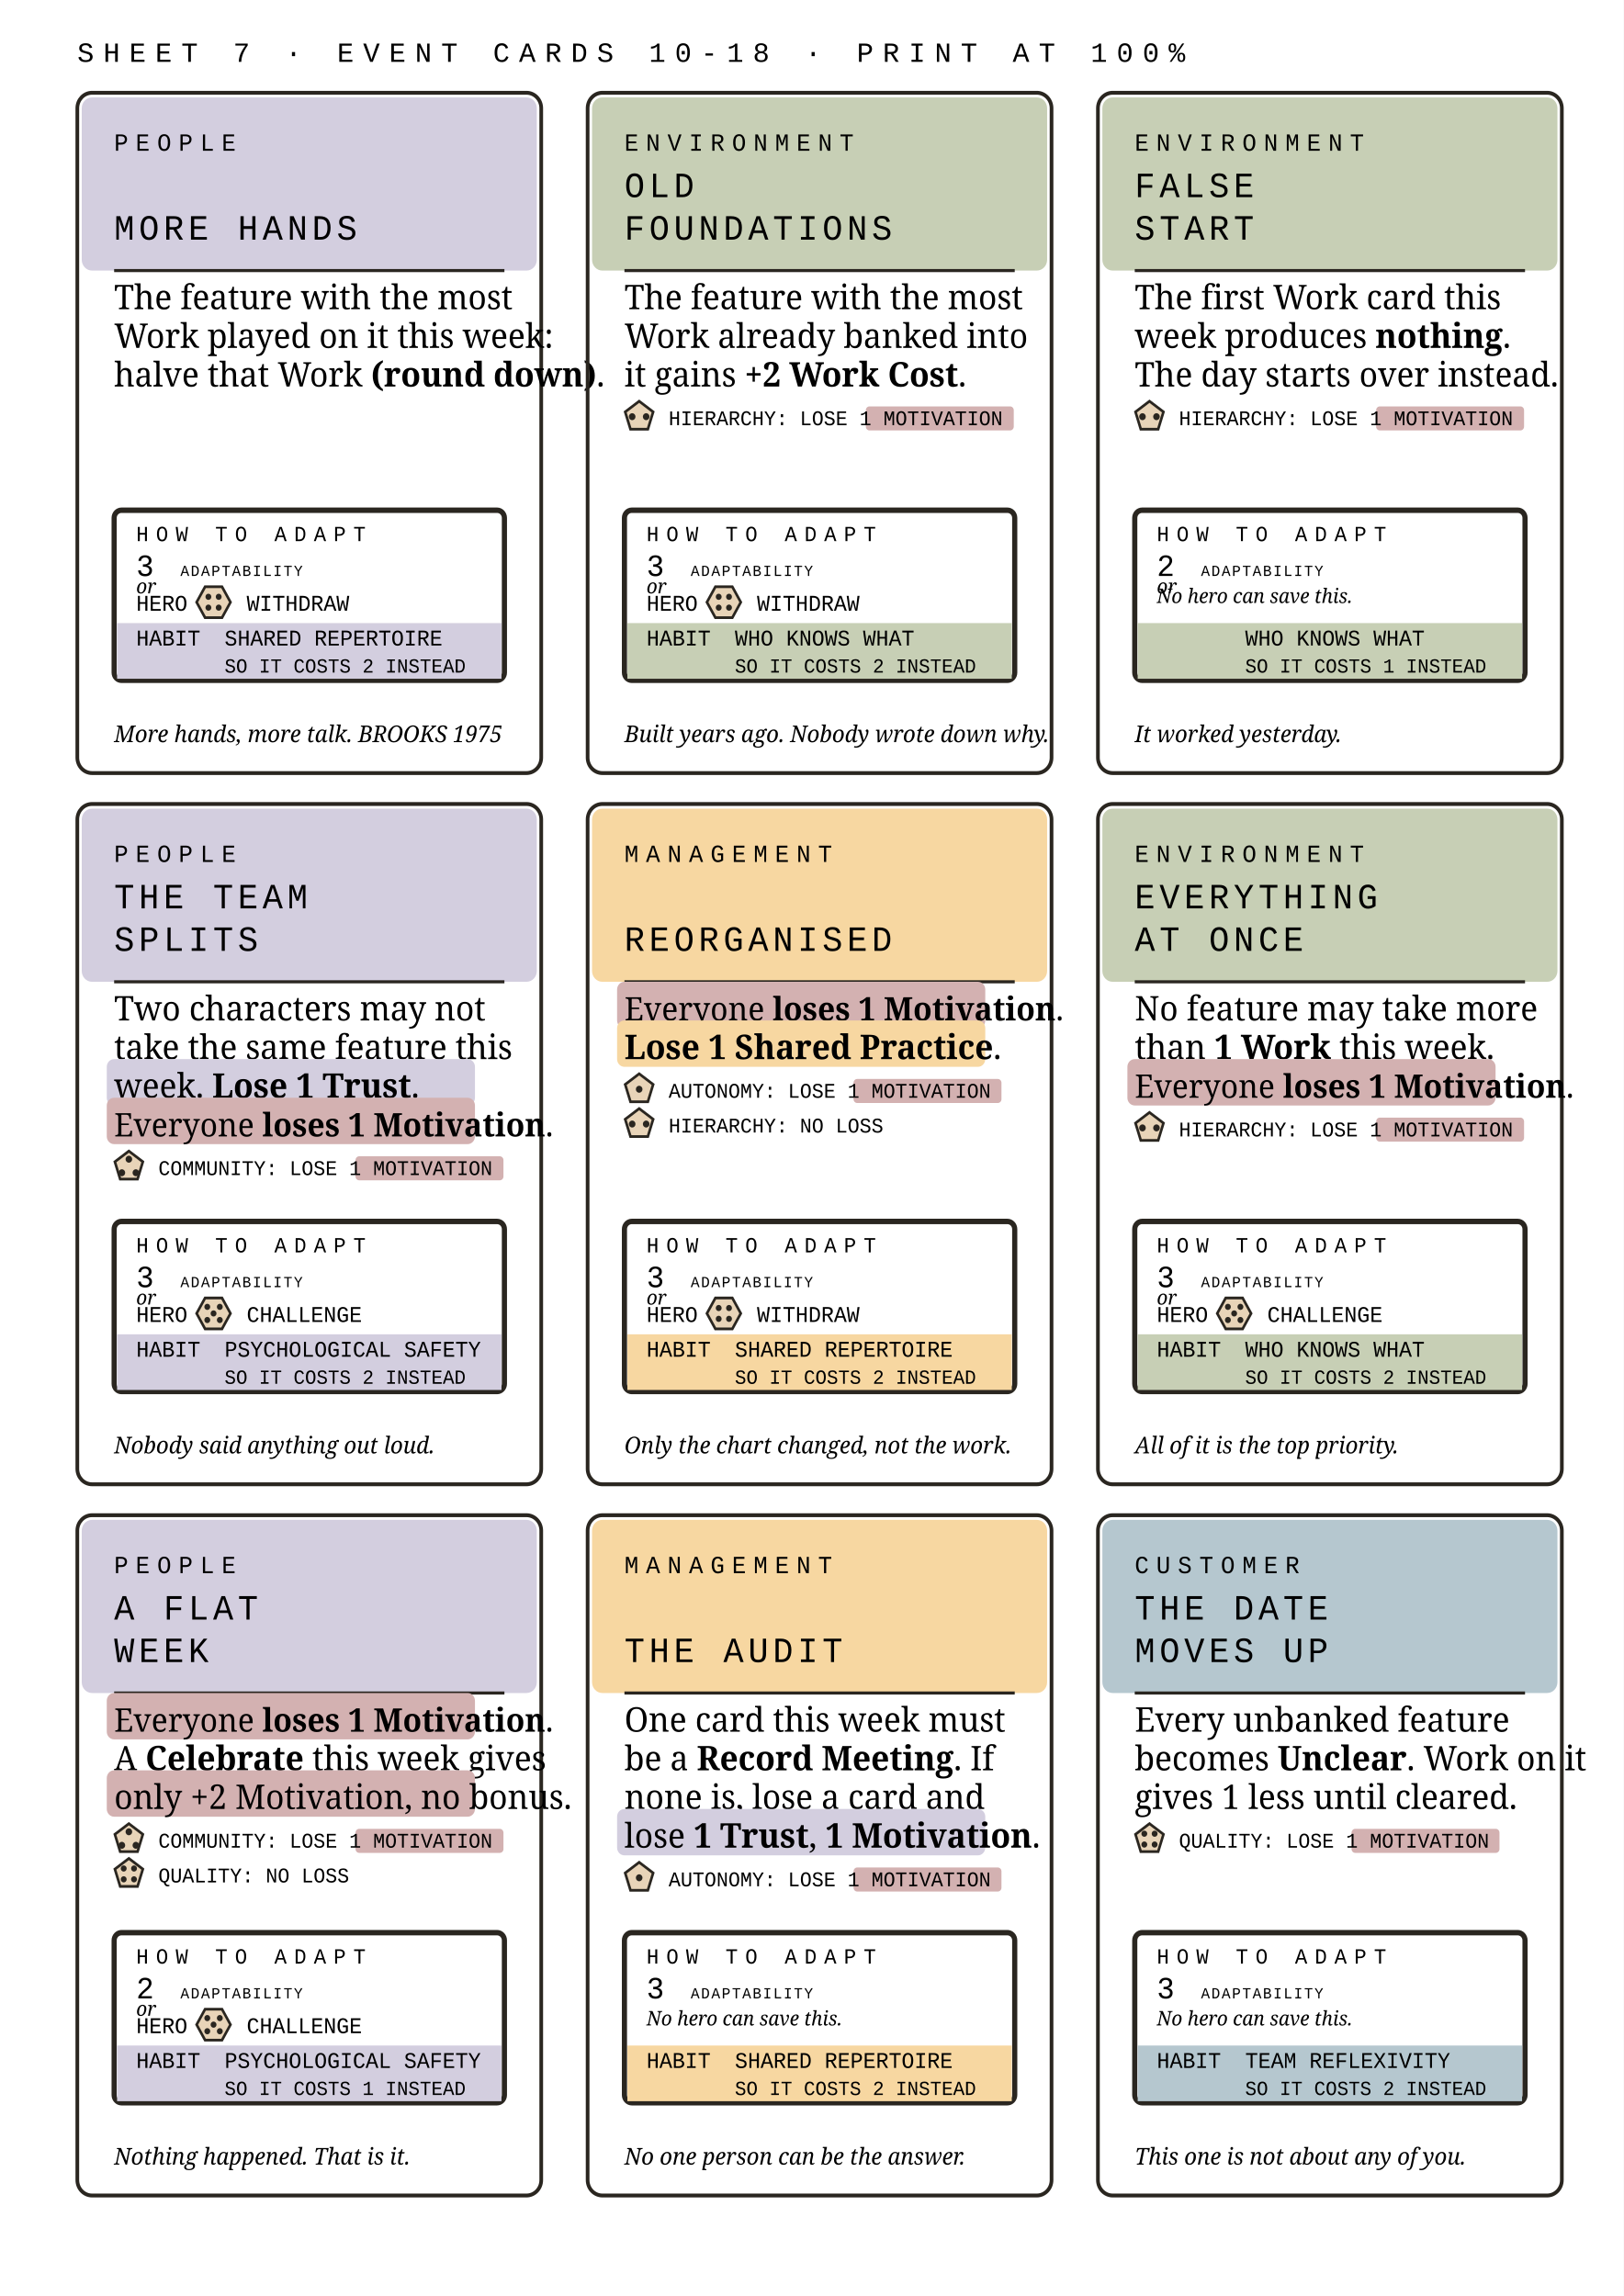
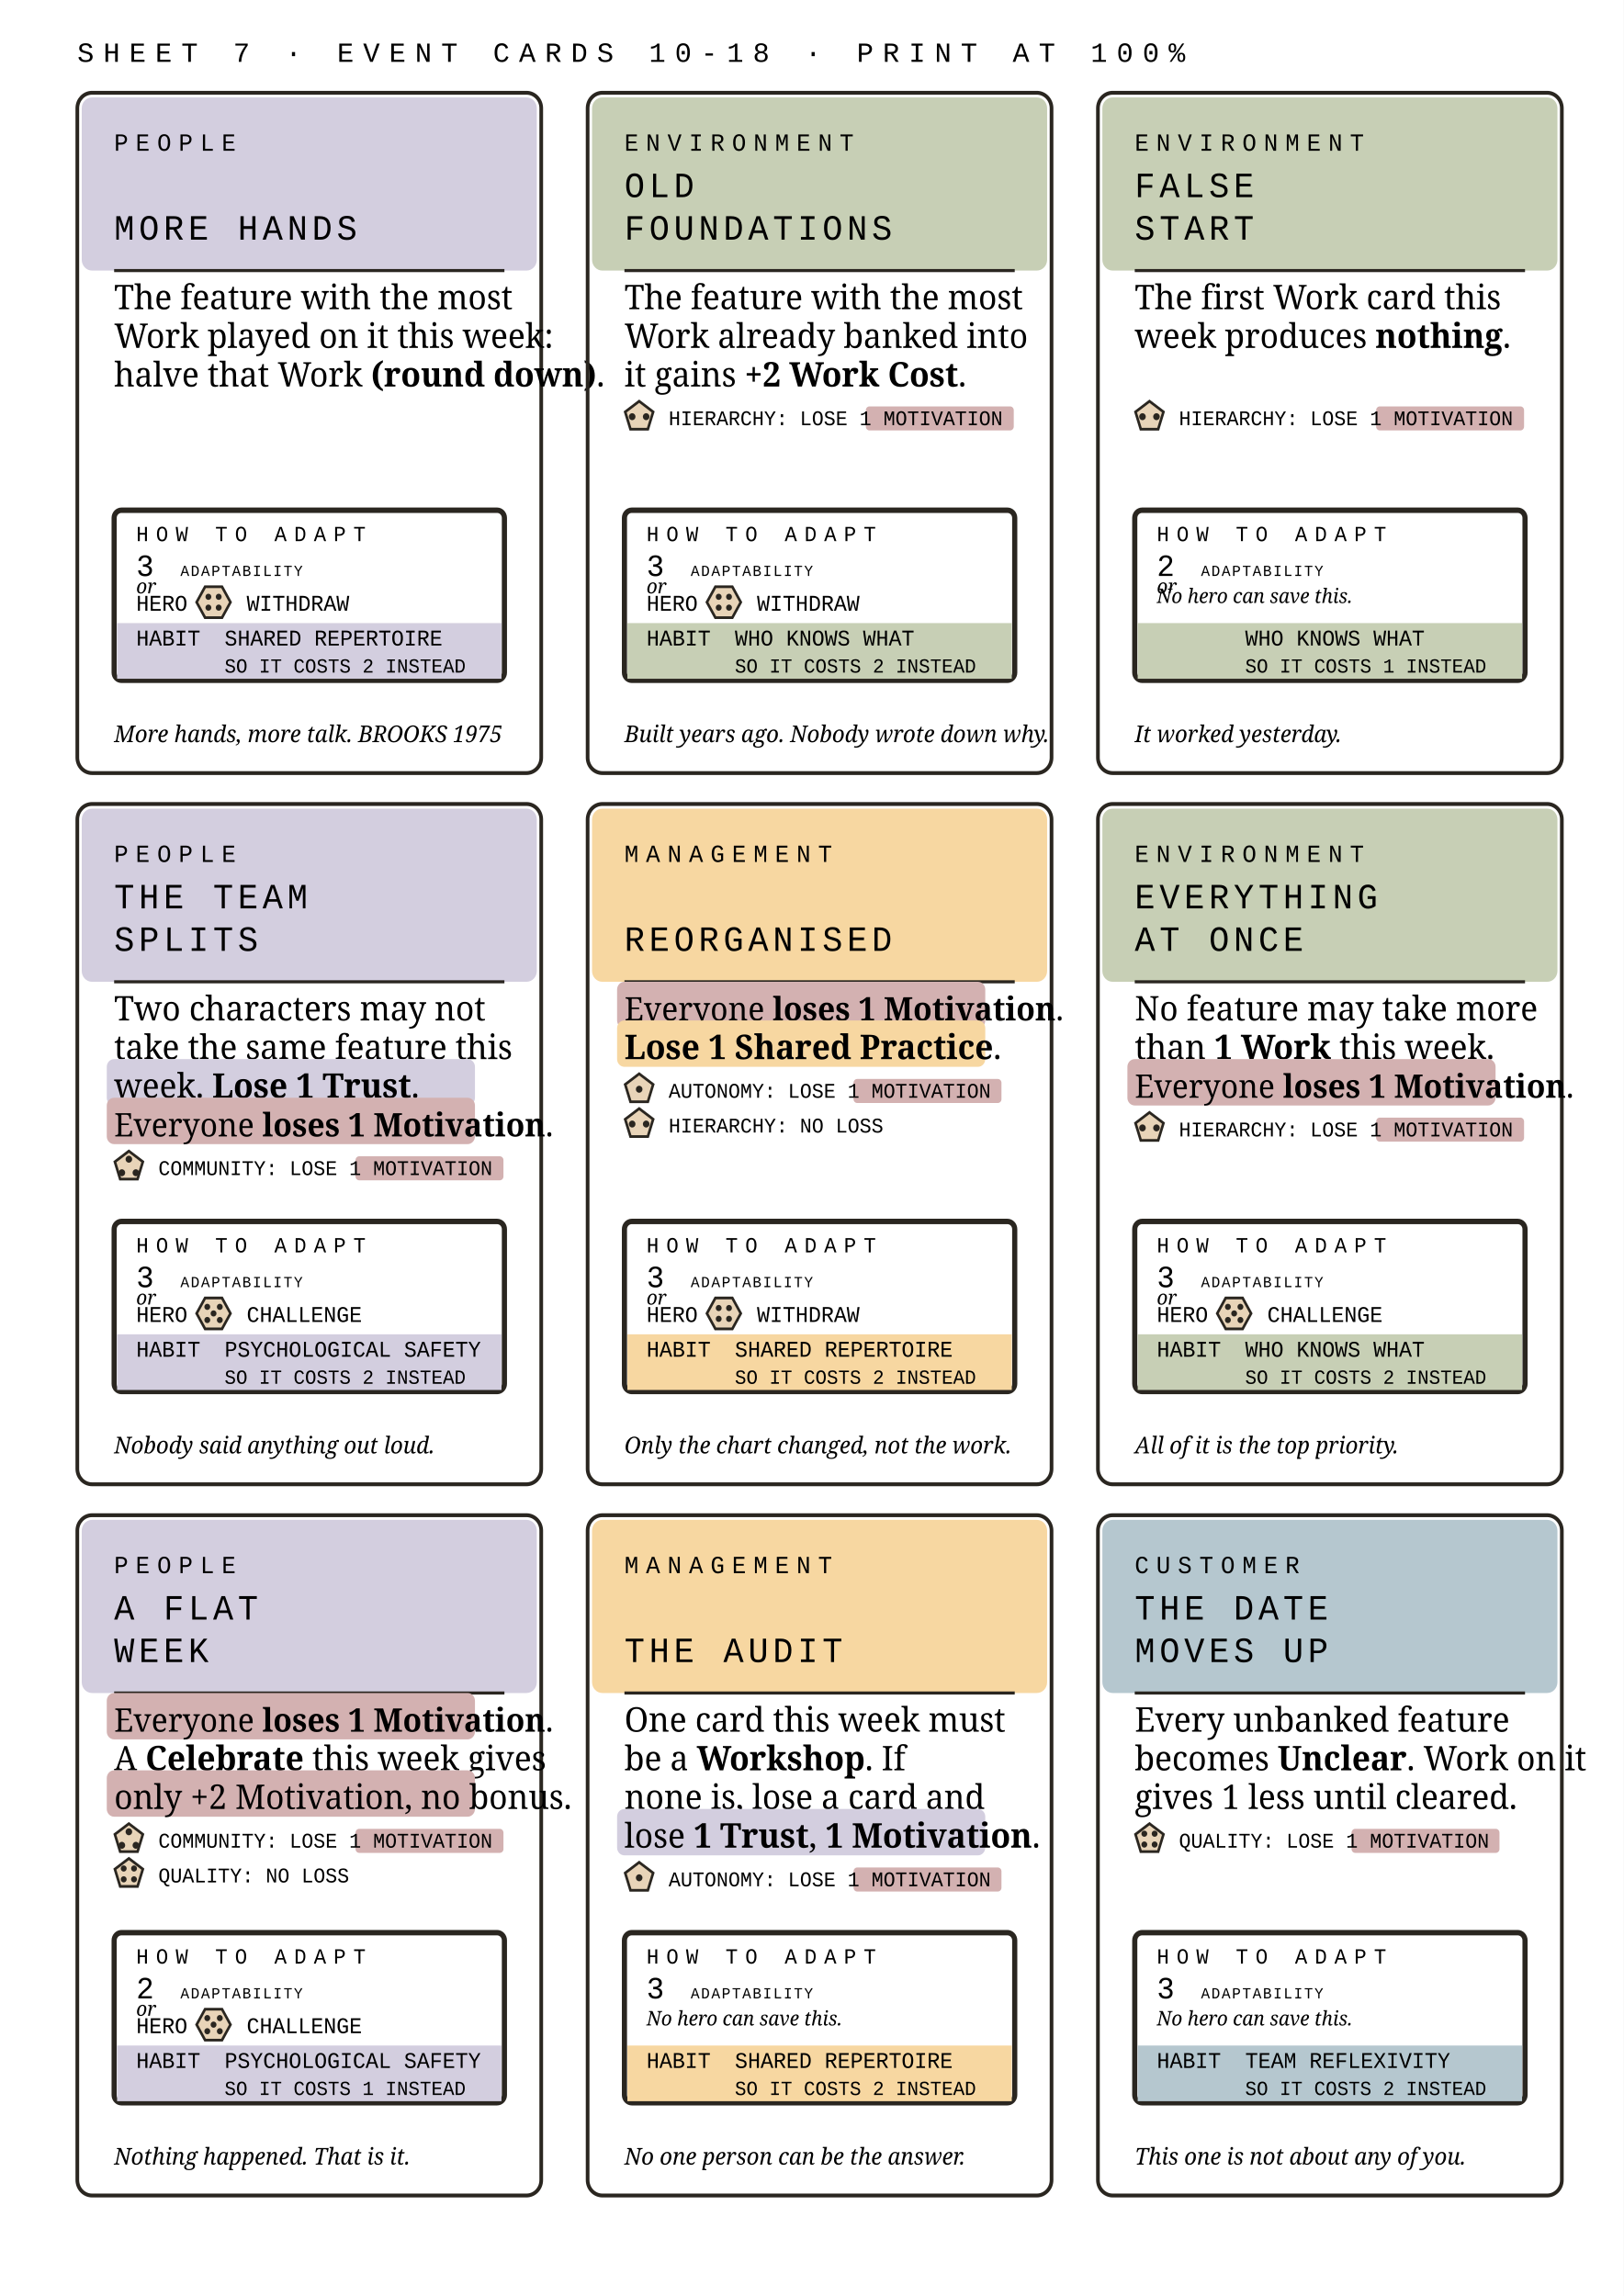
<svg xmlns="http://www.w3.org/2000/svg" width="210mm" height="297mm" viewBox="0 0 210 297">
  <style>
  .s { font-family:"EB Garamond",Garamond,Georgia,serif; fill:#000000; }
  .m { font-family:"IBM Plex Mono","Courier New",monospace; fill:#000000; }
  .c { fill:none; stroke:#2A2620; stroke-width:.5; }
  .h { stroke:#2A2620; stroke-width:.4; fill:none; }
  .w { fill:none; stroke:#2A2620; stroke-width:.7; }
  .q { fill:#000000; }
  .lb { font-family:"IBM Plex Mono","Courier New",monospace; font-size:2.9px; fill:#000000; }
  .vl { font-family:"IBM Plex Mono","Courier New",monospace; font-size:2.9px; fill:#000000; }
  .ic { fill:#E8D4B8; stroke:#2A2620; stroke-width:.35; }
  .pip { fill:#2A2620; stroke:none; }
  .trust { fill:#000000; }
  .capab { fill:#000000; }
  .shpra { fill:#000000; }
  .adapt { fill:#000000; }
  /* header tint = the Ledger row that answers this category */
  .cat-ppl  { fill:#D3CEDF; }
  .cat-env  { fill:#C7CFB5; }
  .cat-mgmt { fill:#F7D7A1; }
  .cat-cust { fill:#B5C7CF; }
</style>
  <defs>
    <g id="i-base">
      <rect x="-2.1" y="-2.1" width="4.2" height="4.2" rx=".3" class="ic" />
    </g>
    <g id="i-legs">
      <polygon points="0,-2.5 2.2,1.4 -2.2,1.4" class="ic" />
    </g>
    <g id="i-head">
      <polygon points="2.3,0 1.15,2 -1.15,2 -2.3,0 -1.15,-2 1.15,-2" class="ic" />
    </g>
    <g id="i-item">
      <polygon points="0,-2.6 2.6,0 0,2.6 -2.6,0" class="ic" />
    </g>
    <g id="i-torso">
      <polygon points="0,-2 1.9,-.62 1.18,1.62 -1.18,1.62 -1.9,-.62" class="ic" />
    </g>
    <g id="q1">
      <circle cx="0" cy="0" r=".45" class="pip" />
    </g>
    <g id="q2">
      <circle cx="-.95" cy="0" r=".45" class="pip" />
      <circle cx=".95" cy="0" r=".45" class="pip" />
    </g>
    <g id="q3">
      <circle cx="0" cy="-.95" r=".45" class="pip" />
      <circle cx="-.95" cy=".8" r=".45" class="pip" />
      <circle cx=".95" cy=".8" r=".45" class="pip" />
    </g>
    <g id="q4">
      <circle cx="-.7" cy="-.7" r=".4" class="pip" />
      <circle cx=".7" cy="-.7" r=".4" class="pip" />
      <circle cx="-.7" cy=".7" r=".4" class="pip" />
      <circle cx=".7" cy=".7" r=".4" class="pip" />
    </g>
    <g id="q5">
      <circle cx="-.85" cy="-.85" r=".4" class="pip" />
      <circle cx=".85" cy="-.85" r=".4" class="pip" />
      <circle cx="0" cy="0" r=".4" class="pip" />
      <circle cx="-.85" cy=".85" r=".4" class="pip" />
      <circle cx=".85" cy=".85" r=".4" class="pip" />
    </g>
    <g id="reinforcements" transform="scale(.952381,1)">
      <rect x=".6" y=".6" width="61.8" height="22.4" rx="1.4" class="cat-ppl" />
      <rect width="63" height="88" rx="2" class="c" />
      <text x="5" y="7.5" class="m q" font-size="3.2" letter-spacing="1">PEOPLE</text>
      <text x="5" y="19" class="m" font-size="4.6" letter-spacing=".6">MORE HANDS</text>
      <line x1="5" y1="23" x2="58" y2="23" class="h" stroke-width=".7" />
      <text x="5" y="28" class="s" font-size="4.4">The feature with the most</text>
      <text x="5" y="33" class="s" font-size="4.4">Work played on it this week:</text>
      <text x="5" y="38" class="s" font-size="4.4">halve that Work <tspan font-weight="bold">(round down)</tspan>.</text>
      <rect x="5" y="54" width="53" height="22" rx="1" class="w" />
      <text x="8" y="58" class="m q" font-size="2.8" letter-spacing="1">HOW TO ADAPT</text>
      <text x="8" y="62.5" class="m" font-size="4">3</text>
      <text x="14" y="62.5" class="m q" font-size="2" letter-spacing=".2">ADAPTABILITY</text>
      <text x="8" y="64.75" class="s q" font-size="2.6" font-style="italic">or</text>
      <rect x="5.4" y="68.6" width="52.2" height="7.2" class="cat-ppl" />
      <text x="8" y="67" class="lb">HERO</text>
      <g transform="translate(18.5,65.9)">
        <use href="#i-head" />
        <use href="#q4" />
      </g>
      <text x="23" y="67" class="vl">WITHDRAW</text>
      <text x="8" y="71.5" class="lb">HABIT</text>
      <text x="20" y="71.5" class="vl shpra">SHARED REPERTOIRE</text>
      <text x="20" y="75" class="m" font-size="2.6">SO IT COSTS 2 INSTEAD</text>
      <text x="5" y="84" class="s" font-size="3" font-style="italic">More hands, more talk. BROOKS 1975</text>
    </g>
    <g id="legacy" transform="scale(.952381,1)">
      <rect x=".6" y=".6" width="61.8" height="22.4" rx="1.4" class="cat-env" />
      <rect width="63" height="88" rx="2" class="c" />
      <text x="5" y="7.5" class="m q" font-size="3.2" letter-spacing="1">ENVIRONMENT</text>
      <text x="5" y="13.5" class="m" font-size="4.6" letter-spacing=".6">OLD</text>
      <text x="5" y="19" class="m" font-size="4.6" letter-spacing=".6">FOUNDATIONS</text>
      <line x1="5" y1="23" x2="58" y2="23" class="h" stroke-width=".7" />
      <text x="5" y="28" class="s" font-size="4.4">The feature with the most</text>
      <text x="5" y="33" class="s" font-size="4.4">Work already banked into</text>
      <text x="5" y="38" class="s" font-size="4.4">it gains <tspan font-weight="bold">+2 Work Cost</tspan>.</text>
      <g transform="translate(7,41.9)">
        <use href="#i-torso" />
        <use href="#q2" />
      </g>
      <rect x="37.78" y="40.57" width="20.09" height="3.11" rx=".5" fill="#D3B1B1" />
      <text x="11" y="43" class="m" font-size="2.7">HIERARCHY: LOSE 1 MOTIVATION</text>
      <rect x="5" y="54" width="53" height="22" rx="1" class="w" />
      <text x="8" y="58" class="m q" font-size="2.8" letter-spacing="1">HOW TO ADAPT</text>
      <text x="8" y="62.5" class="m" font-size="4">3</text>
      <text x="14" y="62.5" class="m q" font-size="2" letter-spacing=".2">ADAPTABILITY</text>
      <text x="8" y="64.75" class="s q" font-size="2.6" font-style="italic">or</text>
      <rect x="5.4" y="68.6" width="52.2" height="7.2" class="cat-env" />
      <text x="8" y="67" class="lb">HERO</text>
      <g transform="translate(18.5,65.9)">
        <use href="#i-head" />
        <use href="#q4" />
      </g>
      <text x="23" y="67" class="vl">WITHDRAW</text>
      <text x="8" y="71.5" class="lb">HABIT</text>
      <text x="20" y="71.5" class="vl capab">WHO KNOWS WHAT</text>
      <text x="20" y="75" class="m" font-size="2.6">SO IT COSTS 2 INSTEAD</text>
      <text x="5" y="84" class="s" font-size="3" font-style="italic">Built years ago. Nobody wrote down why.</text>
    </g>
    <g id="build" transform="scale(.952381,1)">
      <rect x=".6" y=".6" width="61.8" height="22.4" rx="1.4" class="cat-env" />
      <rect width="63" height="88" rx="2" class="c" />
      <text x="5" y="7.5" class="m q" font-size="3.2" letter-spacing="1">ENVIRONMENT</text>
      <text x="5" y="13.5" class="m" font-size="4.6" letter-spacing=".6">FALSE</text>
      <text x="5" y="19" class="m" font-size="4.6" letter-spacing=".6">START</text>
      <line x1="5" y1="23" x2="58" y2="23" class="h" stroke-width=".7" />
      <text x="5" y="28" class="s" font-size="4.4">The first Work card this</text>
      <text x="5" y="33" class="s" font-size="4.4">week produces <tspan font-weight="bold">nothing</tspan>.</text>
-       <text x="5" y="38" class="s" font-size="4.4">The day starts over instead.</text>
      <g transform="translate(7,41.9)">
        <use href="#i-torso" />
        <use href="#q2" />
      </g>
      <rect x="37.78" y="40.57" width="20.09" height="3.11" rx=".5" fill="#D3B1B1" />
      <text x="11" y="43" class="m" font-size="2.7">HIERARCHY: LOSE 1 MOTIVATION</text>
      <rect x="5" y="54" width="53" height="22" rx="1" class="w" />
      <text x="8" y="58" class="m q" font-size="2.8" letter-spacing="1">HOW TO ADAPT</text>
      <text x="8" y="62.5" class="m" font-size="4">2</text>
      <text x="14" y="62.5" class="m q" font-size="2" letter-spacing=".2">ADAPTABILITY</text>
      <text x="8" y="64.75" class="s q" font-size="2.6" font-style="italic">or</text>
      <rect x="5.4" y="68.6" width="52.2" height="7.2" class="cat-env" />
      <text x="8" y="66" class="s q" font-size="2.6" font-style="italic">No hero can save this.</text>
      <text x="20" y="71.5" class="vl capab">WHO KNOWS WHAT</text>
      <text x="20" y="75" class="m" font-size="2.6">SO IT COSTS 1 INSTEAD</text>
      <text x="5" y="84" class="s" font-size="3" font-style="italic">It worked yesterday.</text>
    </g>
    <g id="split" transform="scale(.952381,1)">
      <rect x=".6" y=".6" width="61.8" height="22.4" rx="1.4" class="cat-ppl" />
      <rect width="63" height="88" rx="2" class="c" />
      <text x="5" y="7.5" class="m q" font-size="3.2" letter-spacing="1">PEOPLE</text>
      <text x="5" y="13.5" class="m" font-size="4.6" letter-spacing=".6">THE TEAM</text>
      <text x="5" y="19" class="m" font-size="4.6" letter-spacing=".6">SPLITS</text>
      <line x1="5" y1="23" x2="58" y2="23" class="h" stroke-width=".7" />
      <text x="5" y="28" class="s" font-size="4.4">Two characters may not</text>
      <text x="5" y="33" class="s" font-size="4.4">take the same feature this</text>
      <rect x="4" y="33" width="50" height="6" rx="1" fill="#D3CEDF" />
      <text x="5" y="38" class="s" font-size="4.4">week. <tspan font-weight="bold" class="trust">Lose 1 Trust</tspan>.</text>
      <rect x="4" y="38" width="50" height="6" rx="1" fill="#D3B1B1" />
      <text x="5" y="43" class="s" font-size="4.2">Everyone <tspan font-weight="bold">loses 1 Motivation</tspan>.</text>
      <g transform="translate(7,46.9)">
        <use href="#i-torso" />
        <use href="#q3" />
      </g>
      <rect x="37.78" y="45.57" width="20.09" height="3.11" rx=".5" fill="#D3B1B1" />
      <text x="11" y="48" class="m" font-size="2.7">COMMUNITY: LOSE 1 MOTIVATION</text>
      <rect x="5" y="54" width="53" height="22" rx="1" class="w" />
      <text x="8" y="58" class="m q" font-size="2.8" letter-spacing="1">HOW TO ADAPT</text>
      <text x="8" y="62.5" class="m" font-size="4">3</text>
      <text x="14" y="62.5" class="m q" font-size="2" letter-spacing=".2">ADAPTABILITY</text>
      <text x="8" y="64.75" class="s q" font-size="2.6" font-style="italic">or</text>
      <rect x="5.4" y="68.6" width="52.2" height="7.2" class="cat-ppl" />
      <text x="8" y="67" class="lb">HERO</text>
      <g transform="translate(18.5,65.9)">
        <use href="#i-head" />
        <use href="#q5" />
      </g>
      <text x="23" y="67" class="vl">CHALLENGE</text>
      <text x="8" y="71.5" class="lb">HABIT</text>
      <text x="20" y="71.5" class="vl trust">PSYCHOLOGICAL SAFETY</text>
      <text x="20" y="75" class="m" font-size="2.6">SO IT COSTS 2 INSTEAD</text>
      <text x="5" y="84" class="s" font-size="3" font-style="italic">Nobody said anything out loud.</text>
    </g>
    <g id="reorg" transform="scale(.952381,1)">
      <rect x=".6" y=".6" width="61.8" height="22.4" rx="1.4" class="cat-mgmt" />
      <rect width="63" height="88" rx="2" class="c" />
      <text x="5" y="7.5" class="m q" font-size="3.2" letter-spacing="1">MANAGEMENT</text>
      <text x="5" y="19" class="m" font-size="4.6" letter-spacing=".6">REORGANISED</text>
      <line x1="5" y1="23" x2="58" y2="23" class="h" stroke-width=".7" />
      <rect x="4" y="23" width="50" height="6" rx="1" fill="#D3B1B1" />
      <text x="5" y="28" class="s" font-size="4.2">Everyone <tspan font-weight="bold">loses 1 Motivation</tspan>.</text>
      <rect x="4" y="28" width="50" height="6" rx="1" fill="#F7D7A1" />
      <text x="5" y="33" class="s" font-size="4.4">
        <tspan font-weight="bold" class="shpra">Lose 1 Shared Practice</tspan>.</text>
      <g transform="translate(7,36.9)">
        <use href="#i-torso" />
        <use href="#q1" />
      </g>
      <rect x="36.11" y="35.57" width="20.09" height="3.11" rx=".5" fill="#D3B1B1" />
      <text x="11" y="38" class="m" font-size="2.7">AUTONOMY: LOSE 1 MOTIVATION</text>
      <g transform="translate(7,41.4)">
        <use href="#i-torso" />
        <use href="#q2" />
      </g>
      <text x="11" y="42.5" class="m q" font-size="2.7">HIERARCHY: NO LOSS</text>
      <rect x="5" y="54" width="53" height="22" rx="1" class="w" />
      <text x="8" y="58" class="m q" font-size="2.8" letter-spacing="1">HOW TO ADAPT</text>
      <text x="8" y="62.5" class="m" font-size="4">3</text>
      <text x="14" y="62.5" class="m q" font-size="2" letter-spacing=".2">ADAPTABILITY</text>
      <text x="8" y="64.75" class="s q" font-size="2.6" font-style="italic">or</text>
      <rect x="5.4" y="68.6" width="52.2" height="7.2" class="cat-mgmt" />
      <text x="8" y="67" class="lb">HERO</text>
      <g transform="translate(18.5,65.9)">
        <use href="#i-head" />
        <use href="#q4" />
      </g>
      <text x="23" y="67" class="vl">WITHDRAW</text>
      <text x="8" y="71.5" class="lb">HABIT</text>
      <text x="20" y="71.5" class="vl shpra">SHARED REPERTOIRE</text>
      <text x="20" y="75" class="m" font-size="2.6">SO IT COSTS 2 INSTEAD</text>
      <text x="5" y="84" class="s" font-size="3" font-style="italic">Only the chart changed, not the work.</text>
    </g>
    <g id="crunch" transform="scale(.952381,1)">
      <rect x=".6" y=".6" width="61.8" height="22.4" rx="1.4" class="cat-env" />
      <rect width="63" height="88" rx="2" class="c" />
      <text x="5" y="7.5" class="m q" font-size="3.2" letter-spacing="1">ENVIRONMENT</text>
      <text x="5" y="13.5" class="m" font-size="4.6" letter-spacing=".6">EVERYTHING</text>
      <text x="5" y="19" class="m" font-size="4.6" letter-spacing=".6">AT ONCE</text>
      <line x1="5" y1="23" x2="58" y2="23" class="h" stroke-width=".7" />
      <text x="5" y="28" class="s" font-size="4.4">No feature may take more</text>
      <text x="5" y="33" class="s" font-size="4.4">than <tspan font-weight="bold">1 Work</tspan> this week.</text>
      <rect x="4" y="33" width="50" height="6" rx="1" fill="#D3B1B1" />
      <text x="5" y="38" class="s" font-size="4.2">Everyone <tspan font-weight="bold">loses 1 Motivation</tspan>.</text>
      <g transform="translate(7,41.9)">
        <use href="#i-torso" />
        <use href="#q2" />
      </g>
      <rect x="37.78" y="40.57" width="20.09" height="3.11" rx=".5" fill="#D3B1B1" />
      <text x="11" y="43" class="m" font-size="2.7">HIERARCHY: LOSE 1 MOTIVATION</text>
      <rect x="5" y="54" width="53" height="22" rx="1" class="w" />
      <text x="8" y="58" class="m q" font-size="2.8" letter-spacing="1">HOW TO ADAPT</text>
      <text x="8" y="62.5" class="m" font-size="4">3</text>
      <text x="14" y="62.5" class="m q" font-size="2" letter-spacing=".2">ADAPTABILITY</text>
      <text x="8" y="64.75" class="s q" font-size="2.6" font-style="italic">or</text>
      <rect x="5.4" y="68.6" width="52.2" height="7.2" class="cat-env" />
      <text x="8" y="67" class="lb">HERO</text>
      <g transform="translate(18.5,65.9)">
        <use href="#i-head" />
        <use href="#q5" />
      </g>
      <text x="23" y="67" class="vl">CHALLENGE</text>
      <text x="8" y="71.5" class="lb">HABIT</text>
      <text x="20" y="71.5" class="vl capab">WHO KNOWS WHAT</text>
      <text x="20" y="75" class="m" font-size="2.6">SO IT COSTS 2 INSTEAD</text>
      <text x="5" y="84" class="s" font-size="3" font-style="italic">All of it is the top priority.</text>
    </g>
    <g id="morale" transform="scale(.952381,1)">
      <rect x=".6" y=".6" width="61.8" height="22.4" rx="1.4" class="cat-ppl" />
      <rect width="63" height="88" rx="2" class="c" />
      <text x="5" y="7.5" class="m q" font-size="3.2" letter-spacing="1">PEOPLE</text>
      <text x="5" y="13.5" class="m" font-size="4.6" letter-spacing=".6">A FLAT</text>
      <text x="5" y="19" class="m" font-size="4.6" letter-spacing=".6">WEEK</text>
      <line x1="5" y1="23" x2="58" y2="23" class="h" stroke-width=".7" />
      <rect x="4" y="23" width="50" height="6" rx="1" fill="#D3B1B1" />
      <text x="5" y="28" class="s" font-size="4.2">Everyone <tspan font-weight="bold">loses 1 Motivation</tspan>.</text>
      <text x="5" y="33" class="s" font-size="4.4">A <tspan font-weight="bold">Celebrate</tspan> this week gives</text>
      <rect x="4" y="33" width="50" height="6" rx="1" fill="#D3B1B1" />
      <text x="5" y="38" class="s" font-size="4.4">only +2 Motivation, no bonus.</text>
      <g transform="translate(7,41.9)">
        <use href="#i-torso" />
        <use href="#q3" />
      </g>
      <rect x="37.78" y="40.57" width="20.09" height="3.11" rx=".5" fill="#D3B1B1" />
      <text x="11" y="43" class="m" font-size="2.7">COMMUNITY: LOSE 1 MOTIVATION</text>
      <g transform="translate(7,46.4)">
        <use href="#i-torso" />
        <use href="#q4" />
      </g>
      <text x="11" y="47.5" class="m q" font-size="2.7">QUALITY: NO LOSS</text>
      <rect x="5" y="54" width="53" height="22" rx="1" class="w" />
      <text x="8" y="58" class="m q" font-size="2.8" letter-spacing="1">HOW TO ADAPT</text>
      <text x="8" y="62.5" class="m" font-size="4">2</text>
      <text x="14" y="62.5" class="m q" font-size="2" letter-spacing=".2">ADAPTABILITY</text>
      <text x="8" y="64.75" class="s q" font-size="2.6" font-style="italic">or</text>
      <rect x="5.4" y="68.6" width="52.2" height="7.2" class="cat-ppl" />
      <text x="8" y="67" class="lb">HERO</text>
      <g transform="translate(18.5,65.9)">
        <use href="#i-head" />
        <use href="#q5" />
      </g>
      <text x="23" y="67" class="vl">CHALLENGE</text>
      <text x="8" y="71.5" class="lb">HABIT</text>
      <text x="20" y="71.5" class="vl trust">PSYCHOLOGICAL SAFETY</text>
      <text x="20" y="75" class="m" font-size="2.6">SO IT COSTS 1 INSTEAD</text>
      <text x="5" y="84" class="s" font-size="3" font-style="italic">Nothing happened. That is it.</text>
    </g>
    <g id="audit" transform="scale(.952381,1)">
      <rect x=".6" y=".6" width="61.8" height="22.4" rx="1.4" class="cat-mgmt" />
      <rect width="63" height="88" rx="2" class="c" stroke-width=".9" />
      <text x="5" y="7.5" class="m q" font-size="3.2" letter-spacing="1">MANAGEMENT</text>
      <text x="5" y="19" class="m" font-size="4.6" letter-spacing=".6">THE AUDIT</text>
      <line x1="5" y1="23" x2="58" y2="23" class="h" stroke-width=".7" />
      <text x="5" y="28" class="s" font-size="4.4">One card this week must</text>
-       <text x="5" y="33" class="s" font-size="4.4">be a <tspan font-weight="bold">Record Meeting</tspan>. If</text>
+       <text x="5" y="33" class="s" font-size="4.4">be a <tspan font-weight="bold">Workshop</tspan>. If</text>
      <text x="5" y="38" class="s" font-size="4.4">none is, lose a card and</text>
      <rect x="4" y="38" width="50" height="6" rx="1" fill="#D3CEDF" />
      <text x="5" y="43" class="s" font-size="4.4">lose <tspan font-weight="bold" class="trust">1 Trust</tspan>, <tspan font-weight="bold">1 Motivation</tspan>.</text>
      <g transform="translate(7,46.9)">
        <use href="#i-torso" />
        <use href="#q1" />
      </g>
      <rect x="36.11" y="45.57" width="20.09" height="3.11" rx=".5" fill="#D3B1B1" />
      <text x="11" y="48" class="m" font-size="2.7">AUTONOMY: LOSE 1 MOTIVATION</text>
      <rect x="5" y="54" width="53" height="22" rx="1" class="w" />
      <text x="8" y="58" class="m q" font-size="2.8" letter-spacing="1">HOW TO ADAPT</text>
      <text x="8" y="62.5" class="m" font-size="4">3</text>
      <text x="14" y="62.5" class="m q" font-size="2" letter-spacing=".2">ADAPTABILITY</text>
      <text x="8" y="66" class="s q" font-size="2.6" font-style="italic">No hero can save this.</text>
      <rect x="5.4" y="68.6" width="52.2" height="7.2" class="cat-mgmt" />
      <text x="8" y="71.5" class="lb">HABIT</text>
      <text x="20" y="71.5" class="vl shpra">SHARED REPERTOIRE</text>
      <text x="20" y="75" class="m" font-size="2.6">SO IT COSTS 2 INSTEAD</text>
      <text x="5" y="84" class="s" font-size="3" font-style="italic">No one person can be the answer.</text>
    </g>
    <g id="deadline" transform="scale(.952381,1)">
      <rect x=".6" y=".6" width="61.8" height="22.4" rx="1.4" class="cat-cust" />
      <rect width="63" height="88" rx="2" class="c" stroke-width=".9" />
      <text x="5" y="7.5" class="m q" font-size="3.2" letter-spacing="1">CUSTOMER</text>
      <text x="5" y="13.5" class="m" font-size="4.6" letter-spacing=".6">THE DATE</text>
      <text x="5" y="19" class="m" font-size="4.6" letter-spacing=".6">MOVES UP</text>
      <line x1="5" y1="23" x2="58" y2="23" class="h" stroke-width=".7" />
      <text x="5" y="28" class="s" font-size="4.4">Every unbanked feature</text>
      <text x="5" y="33" class="s" font-size="4.4">becomes <tspan font-weight="bold">Unclear</tspan>. Work on it</text>
      <text x="5" y="38" class="s" font-size="4.4">gives 1 less until cleared.</text>
      <g transform="translate(7,41.9)">
        <use href="#i-torso" />
        <use href="#q4" />
      </g>
      <rect x="34.44" y="40.57" width="20.09" height="3.11" rx=".5" fill="#D3B1B1" />
      <text x="11" y="43" class="m" font-size="2.7">QUALITY: LOSE 1 MOTIVATION</text>
      <rect x="5" y="54" width="53" height="22" rx="1" class="w" />
      <text x="8" y="58" class="m q" font-size="2.8" letter-spacing="1">HOW TO ADAPT</text>
      <text x="8" y="62.5" class="m" font-size="4">3</text>
      <text x="14" y="62.5" class="m q" font-size="2" letter-spacing=".2">ADAPTABILITY</text>
      <text x="8" y="66" class="s q" font-size="2.6" font-style="italic">No hero can save this.</text>
      <rect x="5.4" y="68.6" width="52.2" height="7.2" class="cat-cust" />
      <text x="8" y="71.5" class="lb">HABIT</text>
      <text x="20" y="71.5" class="vl adapt">TEAM REFLEXIVITY</text>
      <text x="20" y="75" class="m" font-size="2.6">SO IT COSTS 2 INSTEAD</text>
      <text x="5" y="84" class="s" font-size="3" font-style="italic">This one is not about any of you.</text>
    </g>
  </defs>
  <rect width="210" height="297" fill="#FFFFFF" />
  <text x="10" y="8" class="m" font-size="3.6" letter-spacing="1.2">SHEET 7 · EVENT CARDS 10-18 · PRINT AT 100%</text>
  <use href="#reinforcements" x="10" y="12" />
  <use href="#legacy" x="76" y="12" />
  <use href="#build" x="142" y="12" />
  <use href="#split" x="10" y="104" />
  <use href="#reorg" x="76" y="104" />
  <use href="#crunch" x="142" y="104" />
  <use href="#morale" x="10" y="196" />
  <use href="#audit" x="76" y="196" />
  <use href="#deadline" x="142" y="196" />
</svg>
